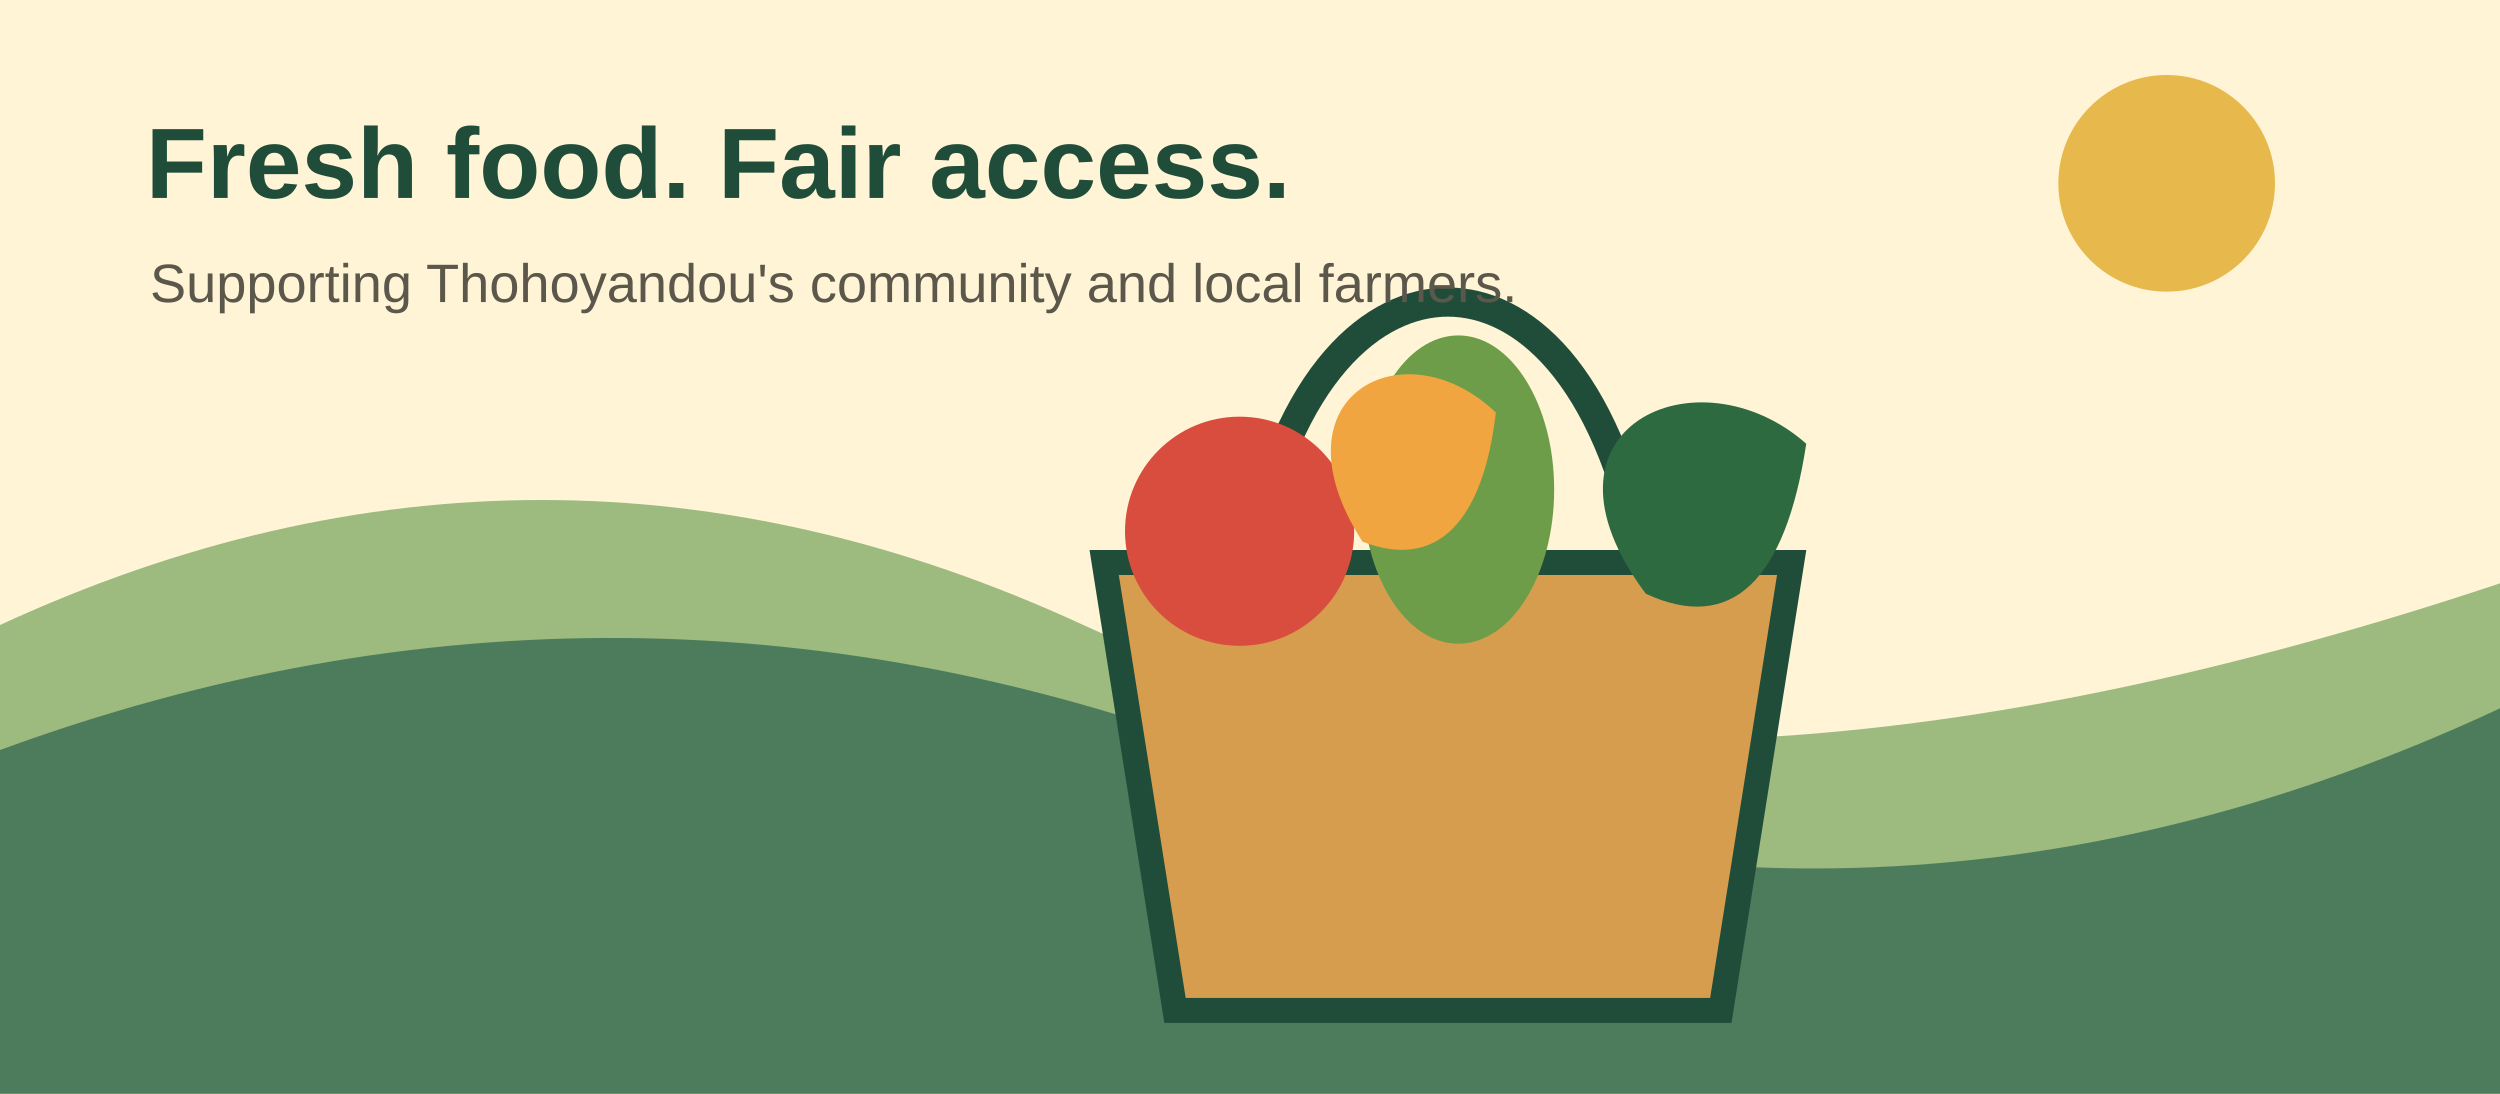
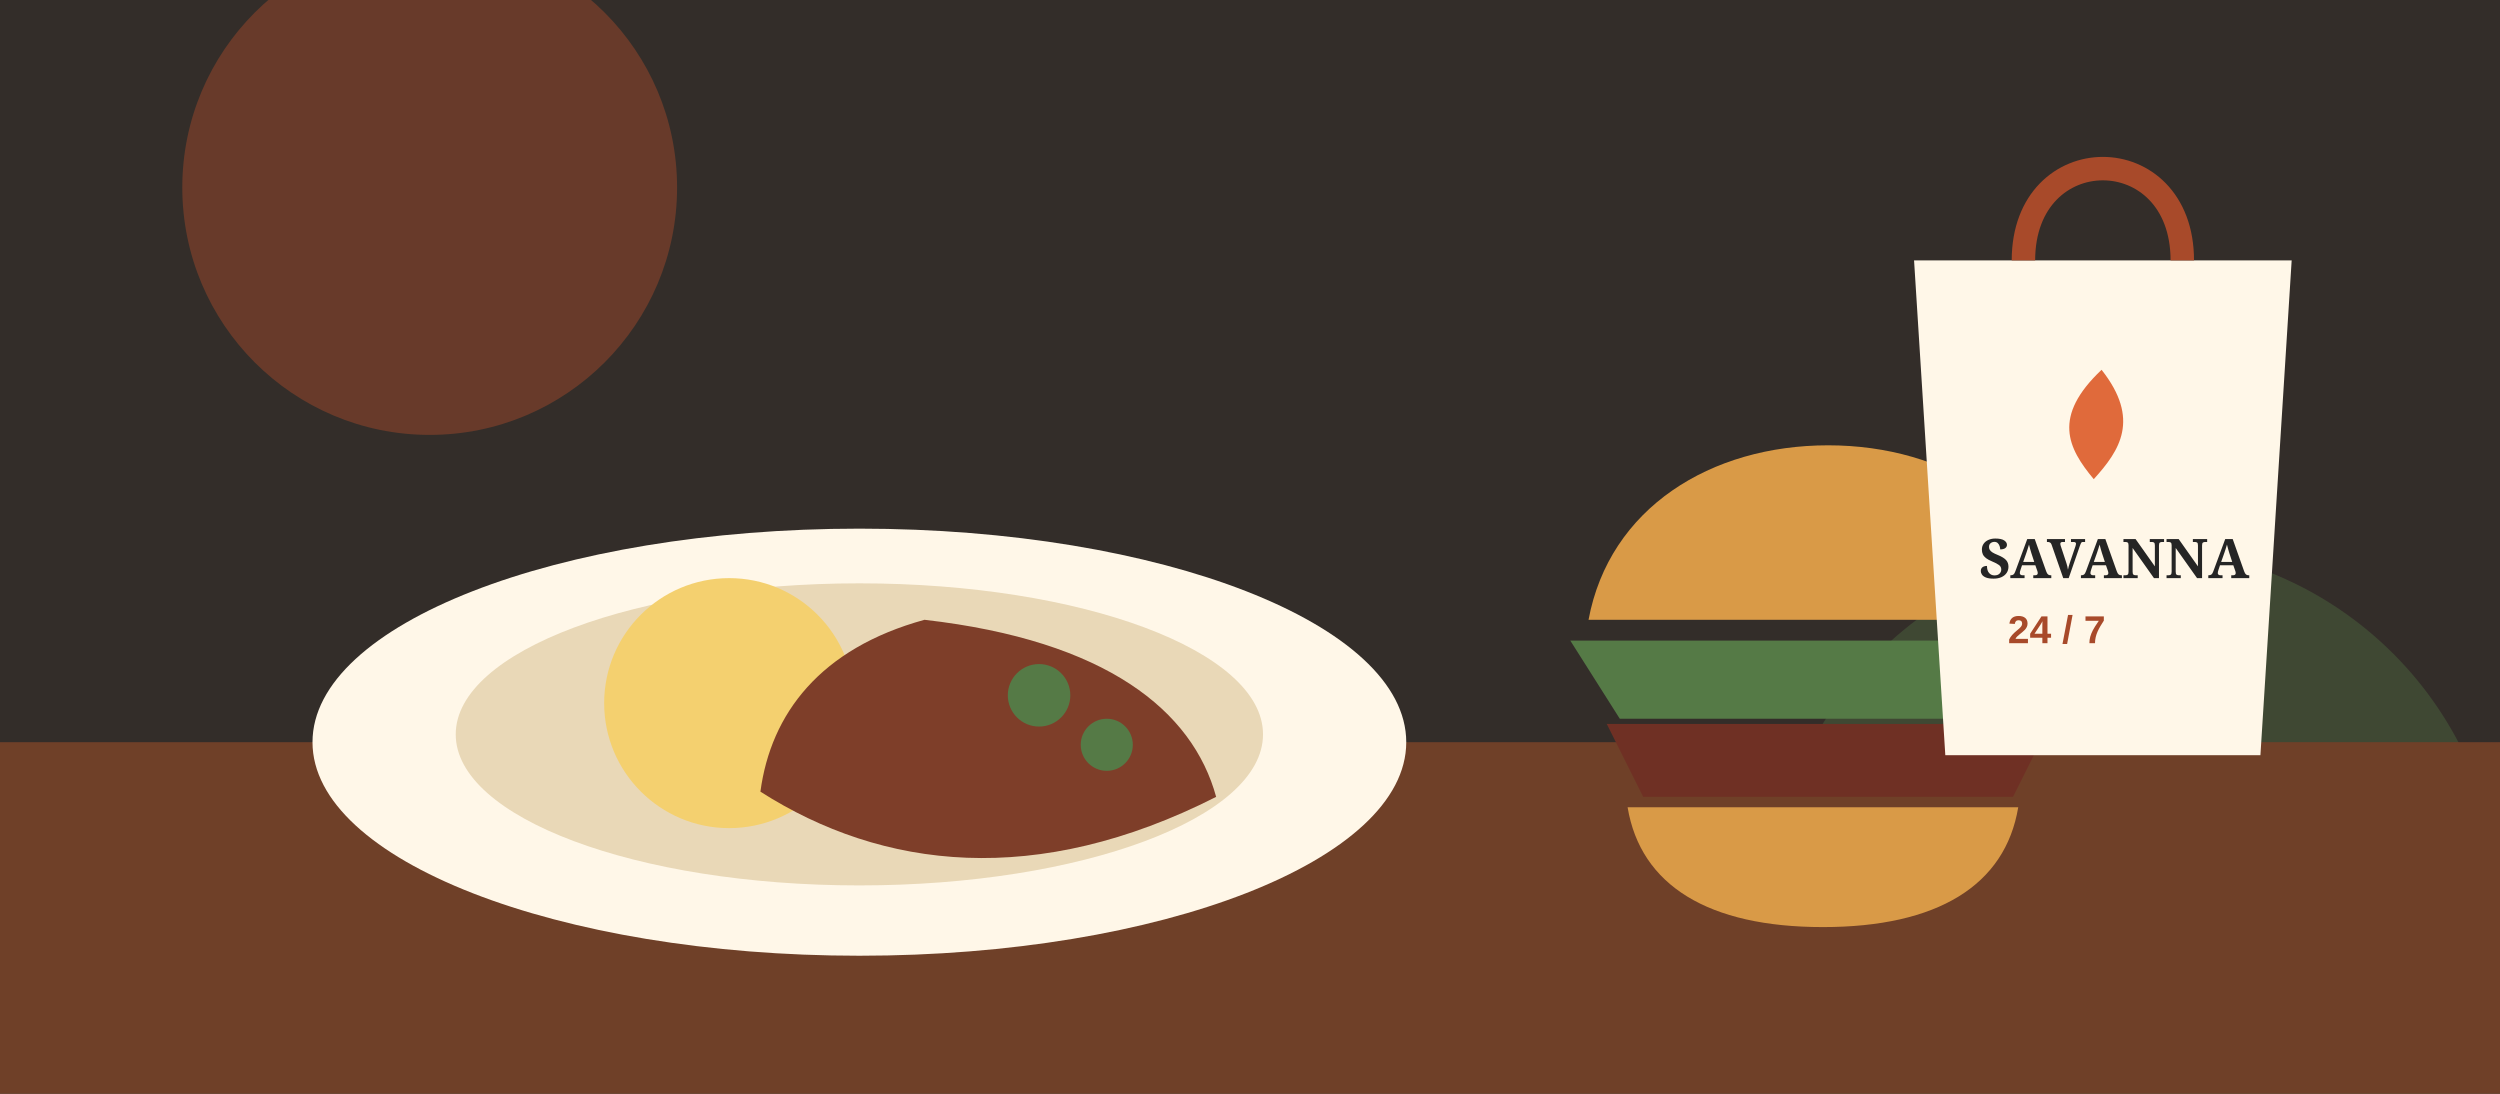
- <svg xmlns="http://www.w3.org/2000/svg" width="1200" height="525" viewBox="0 0 1200 525" role="img" aria-labelledby="title desc">
-   <rect width="1200" height="525" fill="#fff4d6" />
-   <circle cx="1040" cy="88" r="52" fill="#e7b94c" />
-   <path d="M0 300Q260 180 520 300T1200 280V525H0z" fill="#9dbb7e" />
-   <path d="M0 360Q300 250 600 365T1200 340V525H0z" fill="#4d7c5c" />
-   <g transform="translate(470 130)">
-     <path d="M60 140h330l-34 215H94z" fill="#d79d4e" stroke="#1f4d3a" stroke-width="12" />
-     <path d="M130 140c18-92 60-125 95-125s76 33 94 125" fill="none" stroke="#1f4d3a" stroke-width="14" />
-     <circle cx="125" cy="125" r="55" fill="#d94d3f" />
-     <ellipse cx="230" cy="105" rx="46" ry="74" fill="#6e9d49" />
-     <path d="M320 155c-60-80 25-118 77-72-10 66-36 91-77 72z" fill="#2d6a3f" />
-     <path d="M184 130c-45-70 20-104 64-62-6 52-28 76-64 62z" fill="#f0a540" />
+ <svg xmlns="http://www.w3.org/2000/svg" viewBox="0 0 960 420" role="img" aria-labelledby="title desc">
+   <rect width="960" height="420" fill="#332d29" />
+   <circle cx="165" cy="72" r="95" fill="#a84a2a" opacity=".45" />
+   <circle cx="820" cy="350" r="140" fill="#557a46" opacity=".35" />
+   <rect y="285" width="960" height="135" fill="#6f4028" />
+   <ellipse cx="330" cy="285" rx="210" ry="82" fill="#fff7e8" />
+   <ellipse cx="330" cy="282" rx="155" ry="58" fill="#e9d8b7" />
+   <circle cx="280" cy="270" r="48" fill="#f4d06f" />
+   <path d="M355 238c70 8 103 35 112 68-69 35-128 28-175-2 4-30 23-55 63-66z" fill="#7e3e29" />
+   <circle cx="399" cy="267" r="12" fill="#557a46" />
+   <circle cx="425" cy="286" r="10" fill="#557a46" />
+   <g transform="translate(590 168)">
+     <path d="M20 70c8-43 47-67 92-67s84 24 92 67z" fill="#d99a47" />
+     <path d="M13 78h198l-18 30H32z" fill="#557a46" />
+     <path d="M27 110h170l-14 28H41z" fill="#6f3024" />
+     <path d="M35 142h150c-5 30-31 46-75 46S40 172 35 142z" fill="#d99a47" />
  </g>
-   <text x="70" y="95" font-family="Arial, sans-serif" font-size="48" font-weight="700" fill="#1f4d3a">Fresh food. Fair access.</text>
-   <text x="72" y="145" font-family="Arial, sans-serif" font-size="26" fill="#5c574b">Supporting Thohoyandou's community and local farmers.</text>
+   <g transform="translate(735 55)">
+     <path d="M0 45h145l-12 190H12z" fill="#fff7e8" />
+     <path d="M42 45c0-47 61-47 61 0" fill="none" stroke="#a84a2a" stroke-width="9" />
+     <path d="M72 87c15 19 7 31-3 42-10-12-16-24 3-42z" fill="#e06a3b" />
+     <text x="25" y="167" fill="#252525" font-family="Georgia,serif" font-size="21" font-weight="700">SAVANNA</text>
+     <text x="36" y="192" fill="#a84a2a" font-family="Arial,sans-serif" font-size="15" font-weight="700">24 / 7</text>
+   </g>
</svg>
